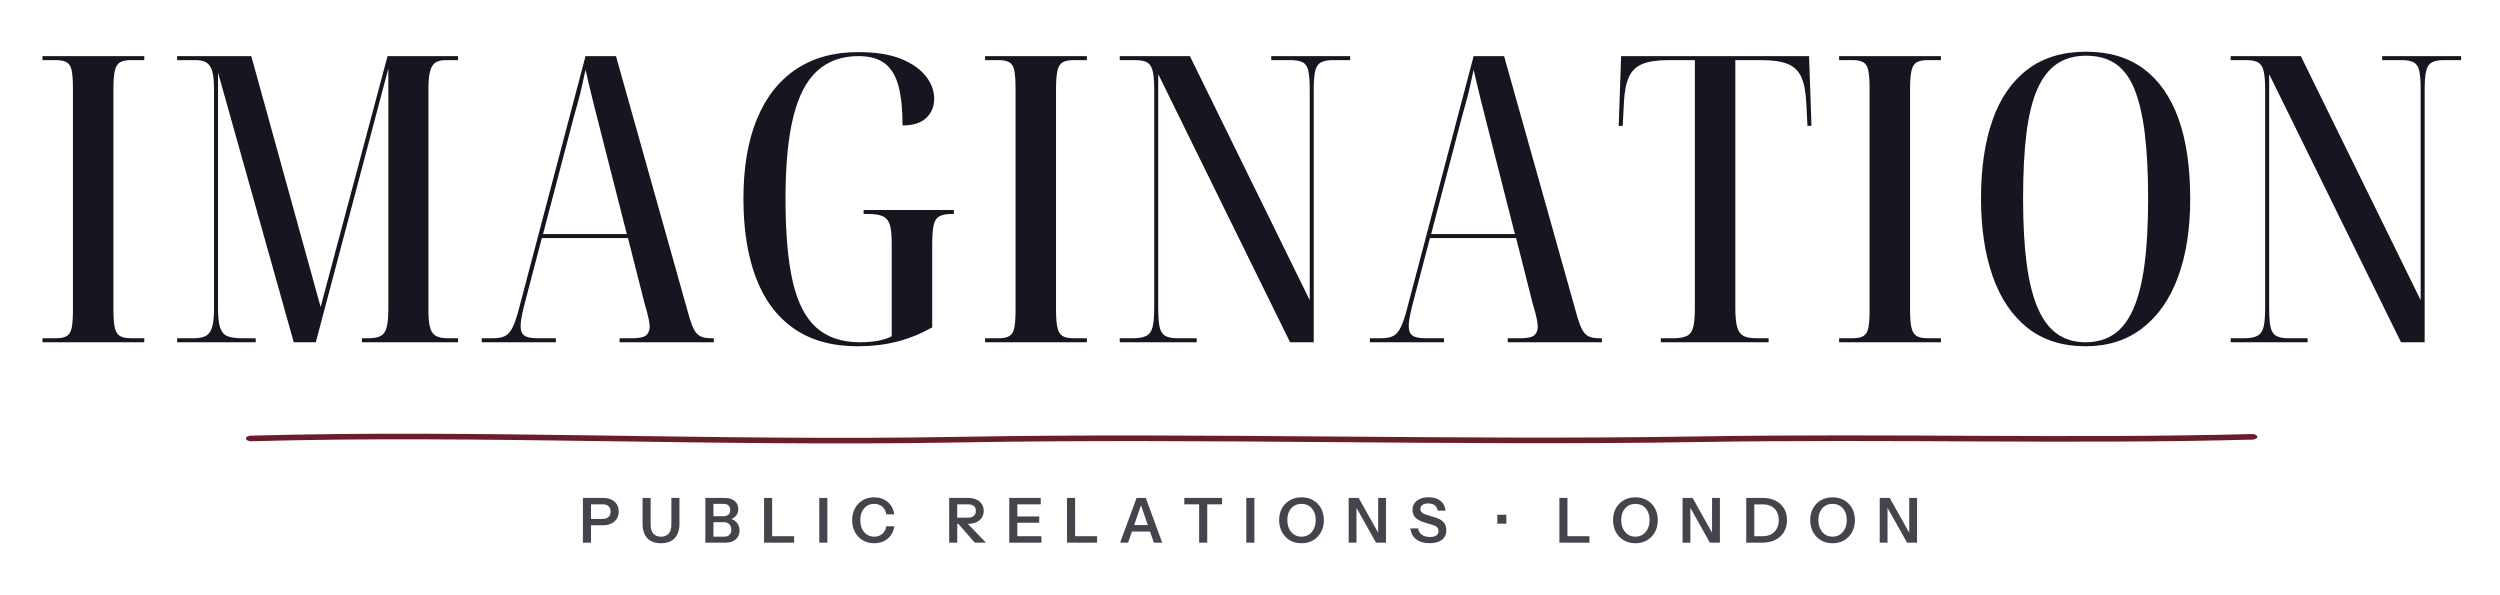
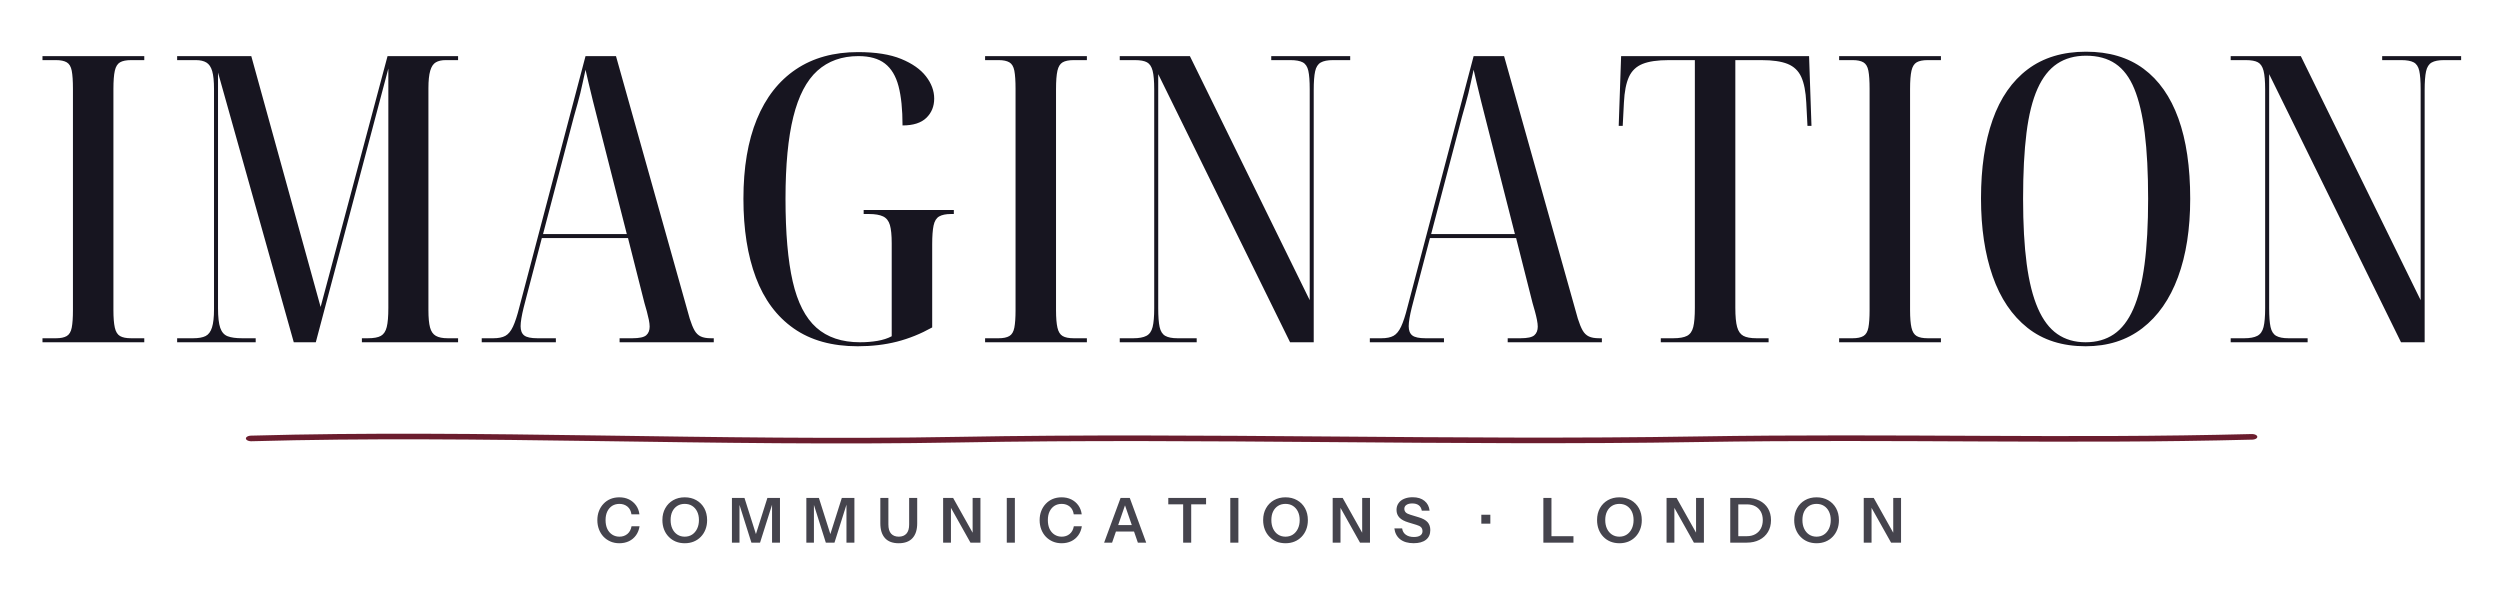
<svg xmlns="http://www.w3.org/2000/svg" viewBox="-8 -85.4 623.8 148.4" role="img" aria-label="Imagination">
  <path fill="#171520" d="M2.6 0V-1H6Q7.7 -1 8.65 -1.55Q9.6 -2.1 9.9 -3.65Q10.2 -5.2 10.2 -8V-63.2Q10.2 -66.2 9.9 -67.75Q9.6 -69.3 8.65 -69.85Q7.7 -70.4 6 -70.4H2.6V-71.4H28V-70.4H24.7Q22.9 -70.4 21.95 -69.85Q21 -69.3 20.65 -67.75Q20.3 -66.2 20.3 -63.2V-8Q20.3 -5.2 20.65 -3.65Q21 -2.1 21.95 -1.55Q22.9 -1 24.7 -1H28V0Z M36.2 0V-1H40.2Q42.2 -1 43.3 -1.55Q44.4 -2.1 44.9 -3.7Q45.4 -5.3 45.4 -8.2V-63.2Q45.4 -66.1 44.95 -67.65Q44.5 -69.2 43.5 -69.8Q42.5 -70.4 40.9 -70.4H36.2V-71.4H54.7L72 -8.8L88.7 -71.4H106.3V-70.4H103.2Q101.7 -70.4 100.75 -69.85Q99.8 -69.3 99.35 -67.75Q98.9 -66.2 98.9 -63.4V-8Q98.9 -5.2 99.3 -3.7Q99.7 -2.2 100.75 -1.6Q101.8 -1 103.7 -1H106.3V0H82.3V-1H83.8Q86 -1 87.05 -1.6Q88.1 -2.2 88.5 -3.8Q88.9 -5.4 88.9 -8.6V-68.3L70.8 0H65.3L46.4 -67.3V-8.5Q46.4 -5.2 46.95 -3.6Q47.5 -2 48.8 -1.5Q50.1 -1 52.4 -1H55.8V0Z M112.2 0V-1H115.1Q117 -1 118.1 -1.6Q119.2 -2.2 120 -3.9Q120.8 -5.6 121.6 -8.8L138.1 -71.4H145.7L164.1 -5.9Q164.7 -4 165.3 -2.95Q165.9 -1.9 166.85 -1.45Q167.8 -1 169.4 -1H170.1V0H146.6V-1H149.8Q152.4 -1 153.25 -1.75Q154.1 -2.5 154.1 -3.9Q154.1 -4.6 153.9 -5.6Q153.7 -6.6 153.4 -7.7Q153.1 -8.8 152.8 -9.8L148.7 -26H127.2L123.4 -11.5Q123 -10 122.65 -8.6Q122.3 -7.2 122.1 -6Q121.9 -4.8 121.9 -4Q121.9 -2.4 122.8 -1.7Q123.7 -1 126.1 -1H130.7V0ZM127.5 -27H148.4L141.7 -53.3Q140.6 -57.5 139.95 -60.2Q139.3 -62.9 138.85 -64.75Q138.4 -66.6 138.1 -68Q137.7 -66.2 137.4 -64.8Q137.1 -63.4 136.8 -62.15Q136.5 -60.9 136.1 -59.5Q135.7 -58.1 135.2 -56.3Z M206 1Q196.4 1 190.05 -3.45Q183.7 -7.9 180.6 -16.15Q177.5 -24.4 177.5 -35.8Q177.5 -47.5 180.85 -55.65Q184.2 -63.8 190.6 -68.1Q197 -72.4 206.1 -72.4Q212.7 -72.4 216.85 -70.7Q221 -69 223.05 -66.35Q225.1 -63.7 225.1 -60.8Q225.1 -57.9 223.15 -56Q221.2 -54.1 217.2 -54.1Q217.2 -60.1 216.2 -63.9Q215.2 -67.7 212.8 -69.55Q210.4 -71.4 206.2 -71.4Q200 -71.4 195.95 -67.75Q191.9 -64.1 189.95 -56.25Q188 -48.4 188 -35.8Q188 -23 189.8 -15.15Q191.6 -7.3 195.7 -3.65Q199.8 0 206.6 0Q208.9 0 210.95 -0.35Q213 -0.7 214.5 -1.5V-24.7Q214.5 -27.7 214.05 -29.25Q213.6 -30.8 212.35 -31.4Q211.1 -32 208.8 -32H207.5V-33H230V-32H229.3Q227.4 -32 226.35 -31.4Q225.3 -30.8 224.95 -29.15Q224.6 -27.5 224.6 -24.4V-3.7Q220.3 -1.3 215.8 -0.15Q211.3 1 206 1Z M237.8 0V-1H241.2Q242.9 -1 243.85 -1.55Q244.8 -2.1 245.1 -3.65Q245.4 -5.2 245.4 -8V-63.2Q245.4 -66.2 245.1 -67.75Q244.8 -69.3 243.85 -69.85Q242.9 -70.4 241.2 -70.4H237.8V-71.4H263.2V-70.4H259.9Q258.1 -70.4 257.15 -69.85Q256.2 -69.3 255.85 -67.75Q255.5 -66.2 255.5 -63.2V-8Q255.5 -5.2 255.85 -3.65Q256.2 -2.1 257.15 -1.55Q258.1 -1 259.9 -1H263.2V0Z M271.4 0V-1H274.8Q276.9 -1 278.05 -1.6Q279.2 -2.2 279.6 -3.8Q280 -5.4 280 -8.5V-63.1Q280 -66.2 279.6 -67.75Q279.2 -69.3 278.2 -69.85Q277.2 -70.4 275.2 -70.4H271.4V-71.4H288.9L318.8 -10.5V-63.1Q318.8 -66.2 318.45 -67.75Q318.1 -69.3 317.05 -69.85Q316 -70.4 314 -70.4H309.2V-71.4H328.9V-70.4H324.6Q322.6 -70.4 321.55 -69.8Q320.5 -69.2 320.15 -67.6Q319.8 -66 319.8 -62.9V0H313.9L281 -66.9V-8.5Q281 -5.4 281.35 -3.8Q281.7 -2.2 282.75 -1.6Q283.8 -1 285.8 -1H290.6V0Z M333.8 0V-1H336.7Q338.6 -1 339.7 -1.6Q340.8 -2.2 341.6 -3.9Q342.4 -5.6 343.2 -8.8L359.7 -71.4H367.3L385.7 -5.9Q386.3 -4 386.9 -2.95Q387.5 -1.9 388.45 -1.45Q389.4 -1 391 -1H391.7V0H368.2V-1H371.4Q374 -1 374.85 -1.75Q375.7 -2.5 375.7 -3.9Q375.7 -4.6 375.5 -5.6Q375.3 -6.6 375 -7.7Q374.7 -8.8 374.4 -9.8L370.3 -26H348.8L345 -11.5Q344.6 -10 344.25 -8.6Q343.9 -7.2 343.7 -6Q343.5 -4.8 343.5 -4Q343.5 -2.4 344.4 -1.7Q345.3 -1 347.7 -1H352.3V0ZM349.1 -27H370L363.3 -53.3Q362.2 -57.5 361.55 -60.2Q360.9 -62.9 360.45 -64.75Q360 -66.6 359.7 -68Q359.3 -66.2 359 -64.8Q358.7 -63.4 358.4 -62.15Q358.1 -60.9 357.7 -59.5Q357.3 -58.1 356.8 -56.3Z M406.4 0V-1H409.5Q411.8 -1 412.95 -1.6Q414.1 -2.2 414.5 -3.8Q414.9 -5.4 414.9 -8.6V-70.4H408.4Q404.2 -70.4 401.85 -69.45Q399.5 -68.5 398.45 -66.2Q397.4 -63.9 397.2 -59.8L396.9 -54H395.9L396.5 -71.4H443.4L444 -54H443L442.7 -59.8Q442.5 -63.9 441.45 -66.2Q440.4 -68.5 438.05 -69.45Q435.7 -70.4 431.5 -70.4H425V-8.6Q425 -5.4 425.45 -3.8Q425.9 -2.2 427 -1.6Q428.1 -1 430.3 -1H433.3V0Z M450.9 0V-1H454.3Q456 -1 456.95 -1.55Q457.9 -2.1 458.2 -3.65Q458.5 -5.2 458.5 -8V-63.2Q458.5 -66.2 458.2 -67.75Q457.9 -69.3 456.95 -69.85Q456 -70.4 454.3 -70.4H450.9V-71.4H476.3V-70.4H473Q471.2 -70.4 470.25 -69.85Q469.3 -69.3 468.95 -67.75Q468.6 -66.2 468.6 -63.2V-8Q468.6 -5.2 468.95 -3.65Q469.3 -2.1 470.25 -1.55Q471.2 -1 473 -1H476.3V0Z M512.4 1Q503.7 1 497.9 -3.6Q492.1 -8.2 489.2 -16.5Q486.3 -24.8 486.3 -35.9Q486.3 -47.3 489.2 -55.5Q492.1 -63.7 497.95 -68.1Q503.8 -72.5 512.5 -72.5Q521.1 -72.5 526.85 -68.25Q532.6 -64 535.55 -55.85Q538.5 -47.7 538.5 -35.8Q538.5 -24.5 535.45 -16.25Q532.4 -8 526.55 -3.5Q520.7 1 512.4 1ZM512.4 0Q516.5 0 519.45 -2Q522.4 -4 524.3 -8.3Q526.2 -12.6 527.1 -19.4Q528 -26.2 528 -35.8Q528 -45.5 527.15 -52.25Q526.3 -59 524.55 -63.25Q522.8 -67.5 519.85 -69.5Q516.9 -71.5 512.5 -71.5Q508.3 -71.5 505.3 -69.5Q502.3 -67.5 500.4 -63.25Q498.5 -59 497.65 -52.25Q496.8 -45.5 496.8 -35.8Q496.8 -26.3 497.7 -19.55Q498.6 -12.8 500.5 -8.45Q502.4 -4.1 505.35 -2.05Q508.3 0 512.4 0Z M548.6 0V-1H552Q554.1 -1 555.25 -1.6Q556.4 -2.2 556.8 -3.8Q557.2 -5.4 557.2 -8.5V-63.1Q557.2 -66.2 556.8 -67.75Q556.4 -69.3 555.4 -69.85Q554.4 -70.4 552.4 -70.4H548.6V-71.4H566.1L596 -10.5V-63.1Q596 -66.2 595.65 -67.75Q595.3 -69.3 594.25 -69.85Q593.2 -70.4 591.2 -70.4H586.4V-71.4H606.1V-70.4H601.8Q599.8 -70.4 598.75 -69.8Q597.7 -69.2 597.35 -67.6Q597 -66 597 -62.9V0H591.1L558.2 -66.9V-8.5Q558.2 -5.4 558.55 -3.8Q558.9 -2.2 559.95 -1.6Q561 -1 563 -1H567.8V0Z" />
  <path fill="none" stroke="#6B1D2E" stroke-width="1.4" stroke-linecap="round" transform="translate(54.7,24) scale(1.92,1)" d="M0,0 C30,-1.6 60,1.4 92,0.3 C124,-0.8 156,1.2 188,0.2 C214,-0.6 236,0.8 260,-0.4" />
-   <path fill="#171520" opacity=".8" transform="translate(136.49,50)" d="M0.96 0V-11.16H5.97Q7.19 -11.16 8.07 -10.74Q8.94 -10.32 9.42 -9.56Q9.89 -8.8 9.89 -7.77Q9.89 -6.74 9.41 -5.97Q8.93 -5.19 8.06 -4.77Q7.19 -4.34 5.97 -4.34H2.53V-5.92H5.87Q6.84 -5.92 7.35 -6.42Q7.87 -6.91 7.87 -7.77Q7.87 -8.6 7.35 -9.08Q6.84 -9.56 5.87 -9.56H2.98V0Z M20.43 0.15Q18.17 0.15 17 -1.13Q15.84 -2.42 15.84 -4.82V-11.16H17.86V-4.53Q17.86 -2.99 18.54 -2.24Q19.22 -1.49 20.44 -1.49Q21.67 -1.49 22.35 -2.24Q23.03 -2.99 23.03 -4.51V-11.16H25.05V-4.8Q25.05 -2.42 23.88 -1.13Q22.71 0.15 20.43 0.15Z M33.09 0V-1.49H36.21Q37.06 -1.49 37.53 -1.96Q37.99 -2.43 37.99 -3.25Q37.99 -4.11 37.49 -4.6Q37 -5.1 36.11 -5.1H33.09V-6.59H35.98Q36.81 -6.59 37.26 -6.99Q37.71 -7.39 37.71 -8.15Q37.71 -8.9 37.29 -9.28Q36.86 -9.67 36.04 -9.67H33.09V-11.16H36.41Q37.91 -11.16 38.82 -10.41Q39.73 -9.66 39.73 -8.37Q39.73 -7.56 39.35 -6.97Q38.97 -6.37 38.33 -6.04Q37.7 -5.72 36.89 -5.72L36.97 -6.04Q37.82 -6.04 38.52 -5.67Q39.21 -5.29 39.63 -4.6Q40.04 -3.92 40.04 -3.02Q40.04 -2.11 39.61 -1.43Q39.18 -0.74 38.42 -0.37Q37.65 0 36.61 0ZM31.51 0V-11.16H33.53V0Z M46.16 0V-11.16H48.17V0ZM47.12 0V-1.6H53.66V0Z M59.94 0V-11.16H61.95V0Z M73.62 0.15Q72.43 0.15 71.43 -0.27Q70.43 -0.7 69.69 -1.47Q68.94 -2.25 68.54 -3.3Q68.14 -4.36 68.14 -5.61Q68.14 -6.87 68.54 -7.91Q68.94 -8.94 69.68 -9.71Q70.42 -10.48 71.42 -10.9Q72.42 -11.31 73.62 -11.31Q74.96 -11.31 76.03 -10.79Q77.1 -10.26 77.79 -9.31Q78.48 -8.35 78.63 -7.07H76.65Q76.46 -8.32 75.64 -9Q74.82 -9.67 73.64 -9.67Q72.6 -9.67 71.83 -9.18Q71.05 -8.68 70.62 -7.77Q70.18 -6.87 70.18 -5.63Q70.18 -4.36 70.62 -3.43Q71.05 -2.51 71.84 -2Q72.63 -1.49 73.66 -1.49Q74.8 -1.49 75.62 -2.16Q76.45 -2.84 76.66 -4.08H78.66Q78.48 -2.81 77.79 -1.84Q77.1 -0.88 76.03 -0.36Q74.96 0.15 73.62 0.15Z M92.35 0V-11.16H97.06Q98.25 -11.16 99.14 -10.76Q100.02 -10.35 100.49 -9.63Q100.97 -8.9 100.97 -7.92Q100.97 -6.96 100.49 -6.23Q100.02 -5.5 99.14 -5.1Q98.25 -4.7 97.06 -4.7H93.93V-6.23H97Q97.98 -6.23 98.49 -6.68Q99.01 -7.13 99.01 -7.92Q99.01 -8.71 98.5 -9.14Q97.99 -9.56 97 -9.56H94.36V0ZM98.73 0 93.76 -5.7H96.02L101.52 0Z M107.34 0V-11.16H109.35V0ZM108.3 0V-1.6H115.37V0ZM108.3 -4.96V-6.53H114.82V-4.96ZM108.3 -9.56V-11.16H115.2V-9.56Z M121.75 0V-11.16H123.77V0ZM122.71 0V-1.6H129.25V0Z M135 0 139.11 -11.16H140.85L136.99 0ZM143.42 0 139.58 -11.16H141.41L145.5 0ZM137.13 -4.39H143.24V-2.77H137.13Z M154.72 0V-9.56H151.02V-11.16H160.44V-9.56H156.74V0Z M166.49 0V-11.16H168.5V0Z M180.26 0.15Q179.06 0.15 178.03 -0.26Q177.01 -0.68 176.26 -1.46Q175.51 -2.23 175.1 -3.29Q174.68 -4.36 174.68 -5.63Q174.68 -7.32 175.4 -8.59Q176.11 -9.87 177.37 -10.59Q178.64 -11.31 180.25 -11.31Q181.89 -11.31 183.16 -10.59Q184.42 -9.87 185.13 -8.59Q185.84 -7.3 185.84 -5.61Q185.84 -4.34 185.43 -3.29Q185.02 -2.23 184.27 -1.46Q183.52 -0.68 182.5 -0.26Q181.47 0.15 180.26 0.15ZM180.25 -1.49Q181.3 -1.49 182.1 -2.01Q182.9 -2.54 183.35 -3.48Q183.8 -4.42 183.8 -5.64Q183.8 -6.85 183.36 -7.76Q182.92 -8.66 182.12 -9.17Q181.32 -9.67 180.25 -9.67Q179.2 -9.67 178.4 -9.17Q177.6 -8.66 177.16 -7.77Q176.73 -6.87 176.73 -5.64Q176.73 -4.4 177.17 -3.47Q177.61 -2.54 178.41 -2.01Q179.21 -1.49 180.25 -1.49Z M192.03 0V-11.16H194.52L199.97 -1.46L199.39 -1.32V-11.16H201.34V0H198.85L193.41 -9.7L193.98 -9.84V0Z M212.24 0.14Q210.13 0.14 208.89 -0.83Q207.64 -1.8 207.42 -3.56H209.36Q209.5 -2.54 210.27 -1.98Q211.05 -1.41 212.3 -1.41Q213.34 -1.41 213.89 -1.79Q214.44 -2.17 214.44 -2.85Q214.44 -3.46 214.1 -3.83Q213.76 -4.2 212.95 -4.43L210.94 -5.04Q209.4 -5.5 208.68 -6.26Q207.96 -7.02 207.96 -8.17Q207.96 -9.13 208.46 -9.84Q208.96 -10.56 209.86 -10.94Q210.77 -11.33 211.98 -11.33Q213.84 -11.33 214.95 -10.42Q216.05 -9.52 216.21 -7.97H214.27Q214.1 -8.9 213.5 -9.34Q212.89 -9.78 211.87 -9.78Q210.97 -9.78 210.44 -9.42Q209.92 -9.07 209.92 -8.45Q209.92 -7.94 210.23 -7.58Q210.55 -7.22 211.42 -6.96L213.47 -6.34Q215 -5.89 215.7 -5.12Q216.4 -4.34 216.4 -3.15Q216.4 -1.57 215.3 -0.71Q214.21 0.14 212.24 0.14Z M229.12 -4.73V-6.96H231.37V-4.73Z M244.61 0V-11.16H246.62V0ZM245.57 0V-1.6H252.11V0Z M263.58 0.15Q262.37 0.15 261.35 -0.26Q260.32 -0.68 259.57 -1.46Q258.82 -2.23 258.41 -3.29Q258 -4.36 258 -5.63Q258 -7.32 258.71 -8.59Q259.42 -9.87 260.69 -10.59Q261.95 -11.31 263.56 -11.31Q265.2 -11.31 266.47 -10.59Q267.73 -9.87 268.44 -8.59Q269.16 -7.3 269.16 -5.61Q269.16 -4.34 268.75 -3.29Q268.34 -2.23 267.58 -1.46Q266.83 -0.68 265.81 -0.26Q264.79 0.15 263.58 0.15ZM263.56 -1.49Q264.62 -1.49 265.41 -2.01Q266.21 -2.54 266.66 -3.48Q267.11 -4.42 267.11 -5.64Q267.11 -6.85 266.67 -7.76Q266.23 -8.66 265.43 -9.17Q264.63 -9.67 263.56 -9.67Q262.51 -9.67 261.71 -9.17Q260.91 -8.66 260.48 -7.77Q260.04 -6.87 260.04 -5.64Q260.04 -4.4 260.49 -3.47Q260.93 -2.54 261.73 -2.01Q262.52 -1.49 263.56 -1.49Z M275.34 0V-11.16H277.84L283.28 -1.46L282.7 -1.32V-11.16H284.66V0H282.16L276.72 -9.7L277.29 -9.84V0Z M292.45 0V-1.61H295.34Q296.61 -1.61 297.51 -2.12Q298.41 -2.63 298.88 -3.55Q299.35 -4.46 299.35 -5.64Q299.35 -6.8 298.88 -7.69Q298.41 -8.57 297.51 -9.06Q296.62 -9.55 295.34 -9.55H292.48V-11.16H295.34Q297.17 -11.16 298.53 -10.48Q299.89 -9.8 300.65 -8.55Q301.4 -7.3 301.4 -5.61Q301.4 -3.92 300.64 -2.66Q299.88 -1.4 298.52 -0.7Q297.17 0 295.35 0ZM291.23 0V-11.16H293.24V0Z M312.77 0.15Q311.57 0.15 310.54 -0.26Q309.52 -0.68 308.77 -1.46Q308.02 -2.23 307.61 -3.29Q307.19 -4.36 307.19 -5.63Q307.19 -7.32 307.91 -8.59Q308.62 -9.87 309.88 -10.59Q311.15 -11.31 312.76 -11.31Q314.4 -11.31 315.67 -10.59Q316.93 -9.87 317.64 -8.59Q318.35 -7.3 318.35 -5.61Q318.35 -4.34 317.94 -3.29Q317.53 -2.23 316.78 -1.46Q316.03 -0.68 315.01 -0.26Q313.98 0.15 312.77 0.15ZM312.76 -1.49Q313.81 -1.49 314.61 -2.01Q315.41 -2.54 315.86 -3.48Q316.31 -4.42 316.31 -5.64Q316.31 -6.85 315.87 -7.76Q315.42 -8.66 314.63 -9.17Q313.83 -9.67 312.76 -9.67Q311.7 -9.67 310.91 -9.17Q310.11 -8.66 309.67 -7.77Q309.24 -6.87 309.24 -5.64Q309.24 -4.4 309.68 -3.47Q310.12 -2.54 310.92 -2.01Q311.72 -1.49 312.76 -1.49Z M324.54 0V-11.16H327.03L332.47 -1.46L331.9 -1.32V-11.16H333.85V0H331.36L325.92 -9.7L326.49 -9.84V0Z" />
+   <path fill="#171520" opacity=".8" transform="translate(140.48,50)" d="M6.06 0.15Q4.87 0.15 3.87 -0.27Q2.87 -0.7 2.12 -1.47Q1.38 -2.25 0.98 -3.3Q0.57 -4.36 0.57 -5.61Q0.57 -6.87 0.98 -7.91Q1.38 -8.94 2.12 -9.71Q2.85 -10.48 3.85 -10.9Q4.85 -11.31 6.06 -11.31Q7.39 -11.31 8.46 -10.79Q9.53 -10.26 10.22 -9.31Q10.91 -8.35 11.07 -7.07H9.08Q8.9 -8.32 8.08 -9Q7.25 -9.67 6.08 -9.67Q5.04 -9.67 4.26 -9.18Q3.49 -8.68 3.05 -7.77Q2.62 -6.87 2.62 -5.63Q2.62 -4.36 3.05 -3.43Q3.49 -2.51 4.28 -2Q5.07 -1.49 6.09 -1.49Q7.24 -1.49 8.06 -2.16Q8.88 -2.84 9.1 -4.08H11.1Q10.91 -2.81 10.22 -1.84Q9.53 -0.88 8.46 -0.36Q7.39 0.15 6.06 0.15Z M22.38 0.15Q21.17 0.15 20.15 -0.26Q19.13 -0.68 18.38 -1.46Q17.62 -2.23 17.21 -3.29Q16.8 -4.36 16.8 -5.63Q16.8 -7.32 17.52 -8.59Q18.23 -9.87 19.49 -10.59Q20.75 -11.31 22.37 -11.31Q24.01 -11.31 25.27 -10.59Q26.54 -9.87 27.25 -8.59Q27.96 -7.3 27.96 -5.61Q27.96 -4.34 27.55 -3.29Q27.14 -2.23 26.39 -1.46Q25.64 -0.68 24.61 -0.26Q23.59 0.15 22.38 0.15ZM22.37 -1.49Q23.42 -1.49 24.22 -2.01Q25.02 -2.54 25.47 -3.48Q25.92 -4.42 25.92 -5.64Q25.92 -6.85 25.47 -7.76Q25.03 -8.66 24.23 -9.17Q23.44 -9.67 22.37 -9.67Q21.31 -9.67 20.51 -9.17Q19.72 -8.66 19.28 -7.77Q18.85 -6.87 18.85 -5.64Q18.85 -4.4 19.29 -3.47Q19.73 -2.54 20.53 -2.01Q21.33 -1.49 22.37 -1.49Z M34.15 0V-11.16H37.28L40.69 -0.4H39.59L43 -11.16H46.14V0H44.16V-10.49H44.49L41.17 0H39.01L35.73 -10.4H36.04V0Z M52.72 0V-11.16H55.85L59.26 -0.4H58.16L61.57 -11.16H64.71V0H62.73V-10.49H63.05L59.74 0H57.58L54.3 -10.4H54.61V0Z M75.76 0.15Q73.5 0.15 72.34 -1.13Q71.18 -2.42 71.18 -4.82V-11.16H73.19V-4.53Q73.19 -2.99 73.87 -2.24Q74.56 -1.49 75.78 -1.49Q77 -1.49 77.69 -2.24Q78.37 -2.99 78.37 -4.51V-11.16H80.38V-4.8Q80.38 -2.42 79.21 -1.13Q78.04 0.15 75.76 0.15Z M86.85 0V-11.16H89.34L94.78 -1.46L94.21 -1.32V-11.16H96.16V0H93.67L88.23 -9.7L88.8 -9.84V0Z M102.73 0V-11.16H104.75V0Z M116.42 0.15Q115.23 0.15 114.23 -0.27Q113.23 -0.7 112.48 -1.47Q111.74 -2.25 111.34 -3.3Q110.93 -4.36 110.93 -5.61Q110.93 -6.87 111.34 -7.91Q111.74 -8.94 112.48 -9.71Q113.21 -10.48 114.21 -10.9Q115.21 -11.31 116.42 -11.31Q117.75 -11.31 118.82 -10.79Q119.89 -10.26 120.58 -9.31Q121.27 -8.35 121.43 -7.07H119.44Q119.26 -8.32 118.44 -9Q117.61 -9.67 116.44 -9.67Q115.4 -9.67 114.62 -9.18Q113.85 -8.68 113.41 -7.77Q112.98 -6.87 112.98 -5.63Q112.98 -4.36 113.41 -3.43Q113.85 -2.51 114.64 -2Q115.43 -1.49 116.45 -1.49Q117.6 -1.49 118.42 -2.16Q119.24 -2.84 119.46 -4.08H121.46Q121.27 -2.81 120.58 -1.84Q119.89 -0.88 118.82 -0.36Q117.75 0.15 116.42 0.15Z M127.02 0 131.13 -11.16H132.87L129.01 0ZM135.44 0 131.59 -11.16H133.42L137.52 0ZM129.15 -4.39H135.25V-2.77H129.15Z M146.74 0V-9.56H143.03V-11.16H152.46V-9.56H148.75V0Z M158.5 0V-11.16H160.52V0Z M172.28 0.15Q171.07 0.15 170.05 -0.26Q169.03 -0.68 168.28 -1.46Q167.52 -2.23 167.11 -3.29Q166.7 -4.36 166.7 -5.63Q166.7 -7.32 167.42 -8.59Q168.13 -9.87 169.39 -10.59Q170.66 -11.31 172.27 -11.31Q173.91 -11.31 175.17 -10.59Q176.44 -9.87 177.15 -8.59Q177.86 -7.3 177.86 -5.61Q177.86 -4.34 177.45 -3.29Q177.04 -2.23 176.29 -1.46Q175.54 -0.68 174.51 -0.26Q173.49 0.15 172.28 0.15ZM172.27 -1.49Q173.32 -1.49 174.12 -2.01Q174.92 -2.54 175.37 -3.48Q175.82 -4.42 175.82 -5.64Q175.82 -6.85 175.37 -7.76Q174.93 -8.66 174.13 -9.17Q173.34 -9.67 172.27 -9.67Q171.21 -9.67 170.41 -9.17Q169.62 -8.66 169.18 -7.77Q168.75 -6.87 168.75 -5.64Q168.75 -4.4 169.19 -3.47Q169.63 -2.54 170.43 -2.01Q171.23 -1.49 172.27 -1.49Z M184.05 0V-11.16H186.54L191.98 -1.46L191.41 -1.32V-11.16H193.36V0H190.87L185.43 -9.7L186 -9.84V0Z M204.26 0.14Q202.15 0.14 200.9 -0.83Q199.66 -1.8 199.44 -3.56H201.38Q201.52 -2.54 202.29 -1.98Q203.07 -1.41 204.32 -1.41Q205.36 -1.41 205.91 -1.79Q206.46 -2.17 206.46 -2.85Q206.46 -3.46 206.12 -3.83Q205.78 -4.2 204.97 -4.43L202.96 -5.04Q201.42 -5.5 200.7 -6.26Q199.98 -7.02 199.98 -8.17Q199.98 -9.13 200.48 -9.84Q200.97 -10.56 201.88 -10.94Q202.79 -11.33 204 -11.33Q205.86 -11.33 206.96 -10.42Q208.07 -9.52 208.23 -7.97H206.29Q206.12 -8.9 205.51 -9.34Q204.91 -9.78 203.89 -9.78Q202.99 -9.78 202.46 -9.42Q201.93 -9.07 201.93 -8.45Q201.93 -7.94 202.25 -7.58Q202.57 -7.22 203.44 -6.96L205.48 -6.34Q207.02 -5.89 207.72 -5.12Q208.41 -4.34 208.41 -3.15Q208.41 -1.57 207.32 -0.71Q206.23 0.14 204.26 0.14Z M221.14 -4.73V-6.96H223.39V-4.73Z M236.62 0V-11.16H238.64V0ZM237.58 0V-1.6H244.13V0Z M255.6 0.15Q254.39 0.15 253.36 -0.26Q252.34 -0.68 251.59 -1.46Q250.84 -2.23 250.43 -3.29Q250.02 -4.36 250.02 -5.63Q250.02 -7.32 250.73 -8.59Q251.44 -9.87 252.7 -10.59Q253.97 -11.31 255.58 -11.31Q257.22 -11.31 258.49 -10.59Q259.75 -9.87 260.46 -8.59Q261.18 -7.3 261.18 -5.61Q261.18 -4.34 260.76 -3.29Q260.35 -2.23 259.6 -1.46Q258.85 -0.68 257.83 -0.26Q256.8 0.15 255.6 0.15ZM255.58 -1.49Q256.63 -1.49 257.43 -2.01Q258.23 -2.54 258.68 -3.48Q259.13 -4.42 259.13 -5.64Q259.13 -6.85 258.69 -7.76Q258.25 -8.66 257.45 -9.17Q256.65 -9.67 255.58 -9.67Q254.53 -9.67 253.73 -9.17Q252.93 -8.66 252.5 -7.77Q252.06 -6.87 252.06 -5.64Q252.06 -4.4 252.5 -3.47Q252.94 -2.54 253.74 -2.01Q254.54 -1.49 255.58 -1.49Z M267.36 0V-11.16H269.86L275.3 -1.46L274.72 -1.32V-11.16H276.68V0H274.18L268.74 -9.7L269.31 -9.84V0Z M284.47 0V-1.61H287.35Q288.63 -1.61 289.52 -2.12Q290.42 -2.63 290.9 -3.55Q291.37 -4.46 291.37 -5.64Q291.37 -6.8 290.9 -7.69Q290.42 -8.57 289.53 -9.06Q288.64 -9.55 287.35 -9.55H284.5V-11.16H287.35Q289.18 -11.16 290.55 -10.48Q291.91 -9.8 292.66 -8.55Q293.42 -7.3 293.42 -5.61Q293.42 -3.92 292.66 -2.66Q291.9 -1.4 290.54 -0.7Q289.18 0 287.37 0ZM283.25 0V-11.16H285.26V0Z M304.79 0.15Q303.58 0.15 302.56 -0.26Q301.54 -0.68 300.79 -1.46Q300.03 -2.23 299.62 -3.29Q299.21 -4.36 299.21 -5.63Q299.21 -7.32 299.93 -8.59Q300.64 -9.87 301.9 -10.59Q303.16 -11.31 304.78 -11.31Q306.42 -11.31 307.68 -10.59Q308.95 -9.87 309.66 -8.59Q310.37 -7.3 310.37 -5.61Q310.37 -4.34 309.96 -3.29Q309.55 -2.23 308.8 -1.46Q308.05 -0.68 307.02 -0.26Q306 0.15 304.79 0.15ZM304.78 -1.49Q305.83 -1.49 306.63 -2.01Q307.43 -2.54 307.88 -3.48Q308.33 -4.42 308.33 -5.64Q308.33 -6.85 307.88 -7.76Q307.44 -8.66 306.64 -9.17Q305.85 -9.67 304.78 -9.67Q303.72 -9.67 302.92 -9.17Q302.13 -8.66 301.69 -7.77Q301.26 -6.87 301.26 -5.64Q301.26 -4.4 301.7 -3.47Q302.14 -2.54 302.94 -2.01Q303.74 -1.49 304.78 -1.49Z M316.56 0V-11.16H319.05L324.49 -1.46L323.92 -1.32V-11.16H325.87V0H323.38L317.94 -9.7L318.51 -9.84V0Z" />
</svg>
